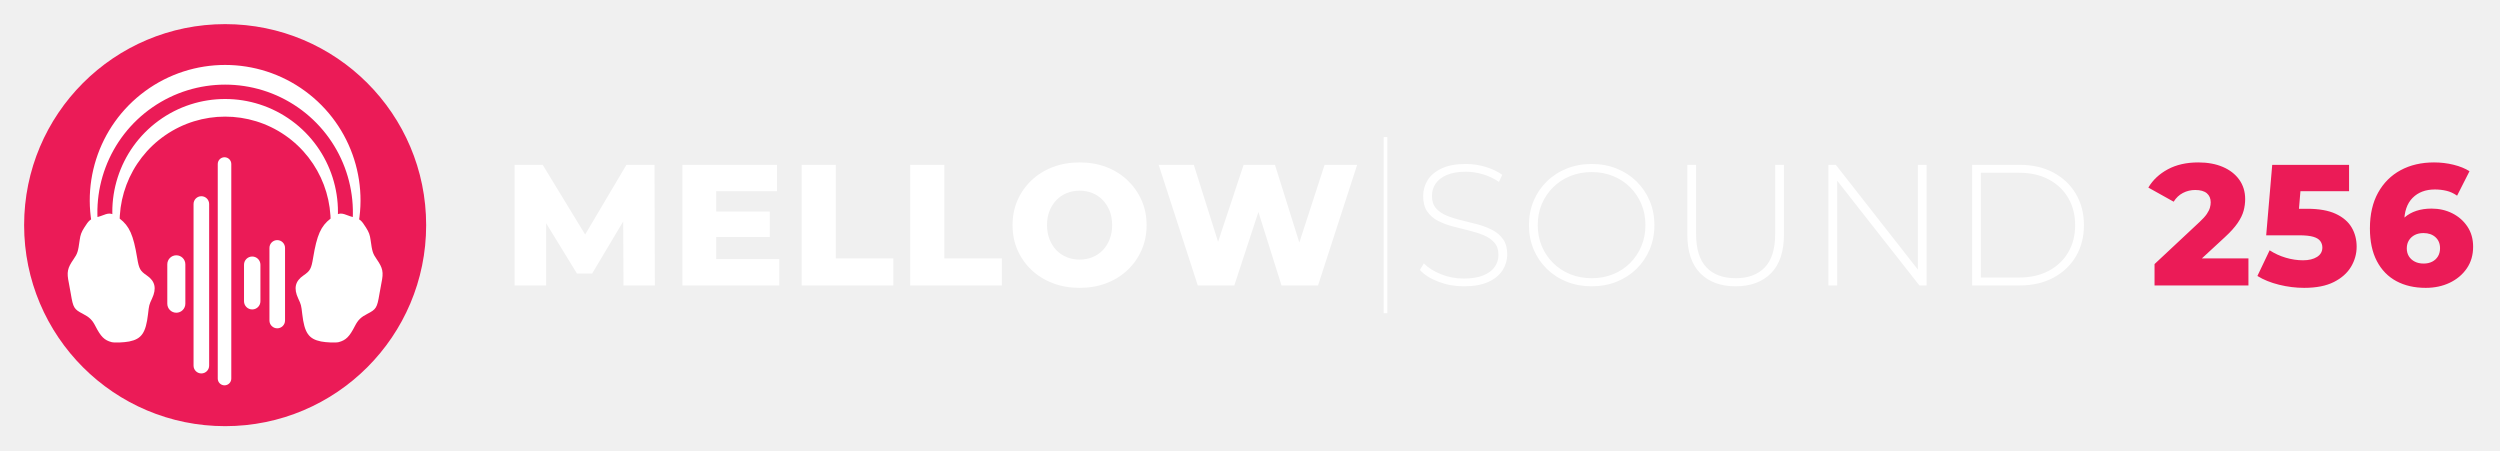
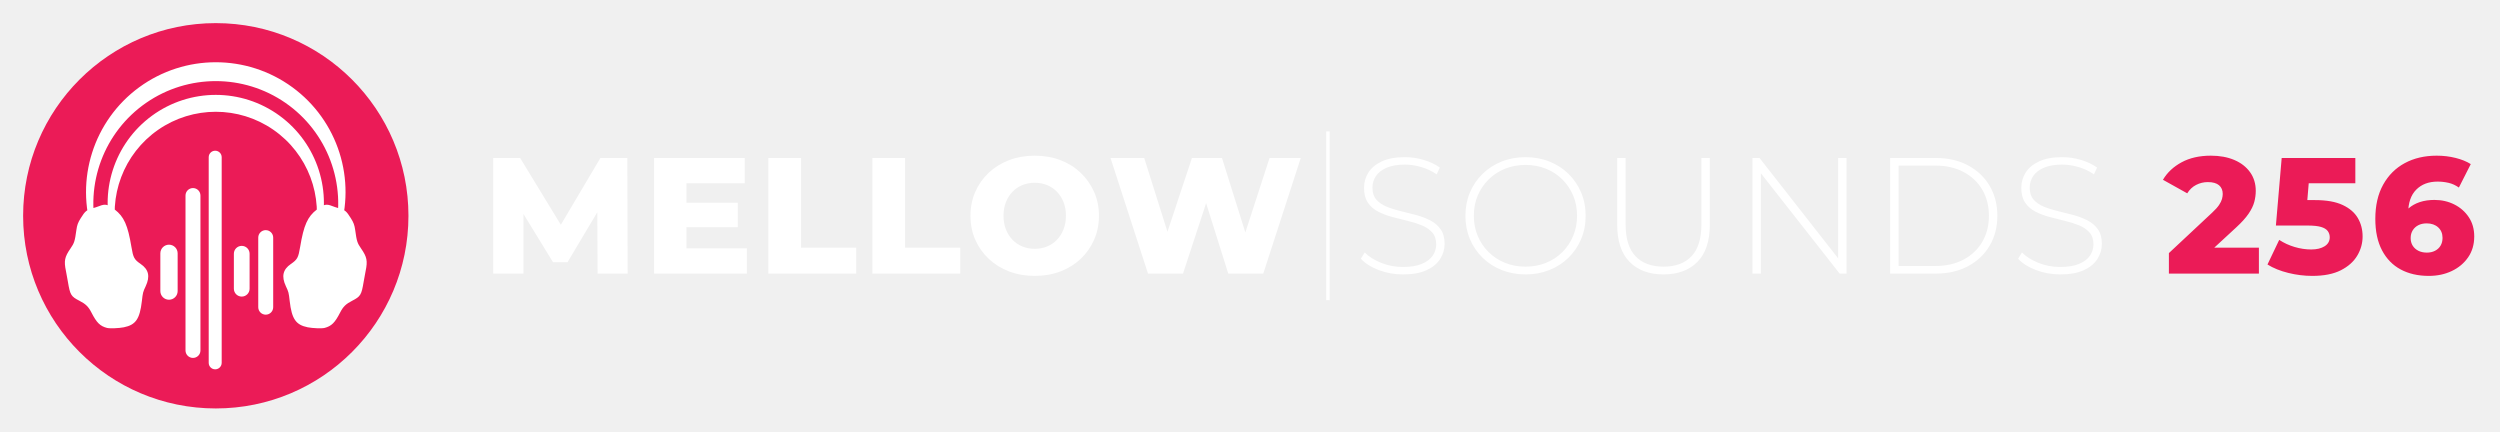
- <svg xmlns="http://www.w3.org/2000/svg" viewBox="-58.8 -123.3 6094.0 1097.6" width="6094" height="1097.6">
+ <svg xmlns="http://www.w3.org/2000/svg" viewBox="-58.8 -123.3 6358.2 1097.6" width="6358.2" height="1097.6">
  <g transform="translate(490 0)">
    <circle cx="0" cy="425.5" r="490" fill="#EB1B57" />
    <path fill="#FFFFFF" fill-rule="nonzero" d="M-312.85 470A330.0 330.0 0 1 1 312.85 470L302.08 470A311.4 311.4 0 1 0 -302.08 470Z M-260.88 480A275.0 275.0 0 1 1 260.88 480L249.66 480A257.2 257.2 0 1 0 -249.66 480Z M-276.7 710.7C-294.3 706.1 -303.0 697.5 -316.4 671.3C-323.9 656.6 -330.9 649.8 -346.9 641.6C-368.1 630.7 -370.5 626.9 -376.0 593.9C-377.6 584.3 -379.9 571.9 -381.0 566.4C-386.5 540.1 -384.6 530.4 -369.4 508.5C-359.9 494.8 -358.4 490.0 -354.6 462.0C-352.8 449.0 -350.6 442.9 -343.4 431.5C-332.2 413.5 -328.4 410.4 -313.2 406.4C-307.9 404.9 -300.1 402.4 -296.0 400.7C-281.0 394.7 -274.5 396.2 -257.0 409.6C-233.4 427.7 -223.7 449.4 -214.5 505.0C-210.0 532.1 -207.4 536.8 -191.0 548.1C-170.6 562.0 -166.6 579.7 -178.2 604.5C-185.2 619.4 -185.5 620.5 -188.0 642.6C-193.3 688.0 -203.6 703.0 -233.8 709.1C-246.4 711.6 -269.6 712.5 -276.7 710.7Z M276.7 710.7C269.6 712.5 246.4 711.6 233.8 709.1C203.6 703.0 193.3 688.0 188.0 642.6C185.5 620.5 185.2 619.4 178.2 604.5C166.6 579.7 170.6 562.0 191.0 548.1C207.4 536.8 210.0 532.1 214.5 505.0C223.7 449.4 233.4 427.7 257.0 409.6C274.5 396.2 281.0 394.7 296.0 400.7C300.1 402.4 307.9 404.9 313.2 406.4C328.4 410.4 332.2 413.5 343.4 431.5C350.6 442.9 352.8 449.0 354.6 462.0C358.4 490.0 359.9 494.8 369.4 508.5C384.6 530.4 386.5 540.1 381.0 566.4C379.9 571.9 377.6 584.3 376.0 593.9C370.5 626.9 368.1 630.7 346.9 641.6C330.9 649.8 323.9 656.6 316.4 671.3C303.0 697.5 294.3 706.1 276.7 710.7Z M-141.00 521.0A22.0 22.0 0 0 1 -97.00 521.0V617.0A22.0 22.0 0 0 1 -141.00 617.0Z M-77.00 374.0A19.0 19.0 0 0 1 -39.00 374.0V768.0A19.0 19.0 0 0 1 -77.00 768.0Z M-18.00 276.5A16.5 16.5 0 0 1 15.00 276.5V799.5A16.5 16.5 0 0 1 -18.00 799.5Z M46.00 522.0A20.0 20.0 0 0 1 86.00 522.0V611.0A20.0 20.0 0 0 1 46.00 611.0Z M108.00 481.0A19.0 19.0 0 0 1 146.00 481.0V658.0A19.0 19.0 0 0 1 108.00 658.0Z" />
  </g>
  <path fill="#FFFFFF" transform="translate(1166.2 572.5)" d="M29.4 0.0V-294.0H97.86L219.66 -94.08H183.54L301.98 -294.0H370.44L371.28 0.0H294.84L294.0 -177.66H307.02L218.4 -28.98H181.44L90.3 -177.66H106.26V0.0ZM438.48 0.0V-294.0H669.06V-229.74H520.8V-64.26H674.52V0.0ZM514.92 -118.02V-180.18H651.42V-118.02ZM729.12 0.0V-294.0H812.28V-65.94H952.56V0.0ZM993.72 0.0V-294.0H1076.88V-65.94H1217.16V0.0ZM1406.58 5.88Q1371.3 5.88 1341.48 -5.46Q1311.66 -16.8 1289.61 -37.59Q1267.56 -58.38 1255.38 -86.1Q1243.2 -113.82 1243.2 -147.0Q1243.2 -180.18 1255.38 -207.9Q1267.56 -235.62 1289.61 -256.41Q1311.66 -277.2 1341.48 -288.54Q1371.3 -299.88 1406.58 -299.88Q1442.28 -299.88 1471.89 -288.54Q1501.5 -277.2 1523.34 -256.41Q1545.18 -235.62 1557.57 -207.9Q1569.96 -180.18 1569.96 -147.0Q1569.96 -113.82 1557.57 -85.89Q1545.18 -57.96 1523.34 -37.38Q1501.5 -16.8 1471.89 -5.46Q1442.28 5.88 1406.58 5.88ZM1406.58 -63.0Q1423.38 -63.0 1437.87 -68.88Q1452.36 -74.76 1463.07 -85.89Q1473.78 -97.02 1479.87 -112.56Q1485.96 -128.1 1485.96 -147.0Q1485.96 -166.32 1479.87 -181.65Q1473.78 -196.98 1463.07 -208.11Q1452.36 -219.24 1437.87 -225.12Q1423.38 -231.0 1406.58 -231.0Q1389.78 -231.0 1375.29 -225.12Q1360.8 -219.24 1350.09 -208.11Q1339.38 -196.98 1333.29 -181.65Q1327.2 -166.32 1327.2 -147.0Q1327.2 -128.1 1333.29 -112.56Q1339.38 -97.02 1350.09 -85.89Q1360.8 -74.76 1375.29 -68.88Q1389.78 -63.0 1406.58 -63.0ZM1694.7 0.0 1599.36 -294.0H1685.04L1765.26 -39.48H1722L1806.42 -294.0H1882.86L1962.66 -39.48H1921.08L2003.82 -294.0H2083.2L1987.86 0.0H1898.82L1830.78 -216.3H1854.72L1783.74 0.0Z" />
  <rect x="3314.1" y="210.9" width="8.8" height="429.2" fill="#FFFFFF" />
-   <path fill="#FFFFFF" transform="translate(3380.9 572.5)" d="M128.52 2.1Q95.76 2.1 66.57 -9.03Q37.38 -20.16 21.42 -37.8L31.08 -53.76Q46.2 -38.22 72.45 -27.51Q98.7 -16.8 128.1 -16.8Q157.5 -16.8 176.19 -24.57Q194.88 -32.34 203.91 -45.36Q212.94 -58.38 212.94 -74.34Q212.94 -93.24 202.86 -104.58Q192.78 -115.92 176.4 -122.64Q160.02 -129.36 140.7 -133.98Q121.38 -138.6 101.64 -143.85Q81.9 -149.1 65.52 -157.5Q49.14 -165.9 39.27 -180.39Q29.4 -194.88 29.4 -217.98Q29.4 -238.98 40.32 -256.62Q51.24 -274.26 74.34 -285.18Q97.44 -296.1 133.56 -296.1Q157.92 -296.1 181.65 -288.96Q205.38 -281.82 222.18 -269.64L214.2 -252.42Q195.72 -265.02 174.51 -271.11Q153.3 -277.2 133.56 -277.2Q105.42 -277.2 86.94 -269.22Q68.46 -261.24 59.64 -248.01Q50.82 -234.78 50.82 -218.4Q50.82 -199.5 60.69 -188.16Q70.56 -176.82 86.94 -170.1Q103.32 -163.38 123.06 -158.76Q142.8 -154.14 162.12 -148.89Q181.44 -143.64 197.82 -135.24Q214.2 -126.84 224.28 -112.56Q234.36 -98.28 234.36 -75.6Q234.36 -55.02 223.02 -37.17Q211.68 -19.32 188.37 -8.61Q165.06 2.1 128.52 2.1ZM440.16 2.1Q407.4 2.1 379.47 -9.03Q351.54 -20.16 330.75 -40.53Q309.96 -60.9 298.62 -87.99Q287.28 -115.08 287.28 -147.0Q287.28 -178.92 298.62 -206.01Q309.96 -233.1 330.75 -253.47Q351.54 -273.84 379.47 -284.97Q407.4 -296.1 440.16 -296.1Q472.92 -296.1 500.85 -284.97Q528.78 -273.84 549.36 -253.68Q569.94 -233.52 581.49 -206.43Q593.04 -179.34 593.04 -147.0Q593.04 -114.66 581.49 -87.57Q569.94 -60.48 549.36 -40.32Q528.78 -20.16 500.85 -9.03Q472.92 2.1 440.16 2.1ZM440.16 -17.64Q468.3 -17.64 492.24 -27.3Q516.18 -36.96 533.82 -54.6Q551.46 -72.24 561.33 -95.76Q571.2 -119.28 571.2 -147.0Q571.2 -175.14 561.33 -198.45Q551.46 -221.76 533.82 -239.4Q516.18 -257.04 492.24 -266.7Q468.3 -276.36 440.16 -276.36Q412.02 -276.36 388.08 -266.7Q364.14 -257.04 346.29 -239.4Q328.44 -221.76 318.57 -198.45Q308.7 -175.14 308.7 -147.0Q308.7 -119.28 318.57 -95.76Q328.44 -72.24 346.29 -54.6Q364.14 -36.96 388.08 -27.3Q412.02 -17.64 440.16 -17.64ZM790.86 2.1Q736.26 2.1 704.76 -29.82Q673.26 -61.74 673.26 -124.74V-294.0H694.68V-125.58Q694.68 -70.56 719.88 -44.1Q745.08 -17.64 791.28 -17.64Q837.06 -17.64 862.26 -44.1Q887.46 -70.56 887.46 -125.58V-294.0H908.88V-124.74Q908.88 -61.74 877.38 -29.82Q845.88 2.1 790.86 2.1ZM1017.24 0.0V-294.0H1035.3L1244.88 -26.46H1235.22V-294.0H1256.64V0.0H1239.0L1029.0 -267.54H1038.66V0.0ZM1367.52 0.0V-294.0H1483.86Q1530.48 -294.0 1565.76 -275.1Q1601.04 -256.2 1620.57 -223.02Q1640.1 -189.84 1640.1 -147.0Q1640.1 -104.16 1620.57 -70.98Q1601.04 -37.8 1565.76 -18.9Q1530.48 0.0 1483.86 0.0ZM1388.94 -19.32H1482.18Q1523.76 -19.32 1554.42 -35.7Q1585.08 -52.08 1601.88 -80.85Q1618.68 -109.62 1618.68 -147.0Q1618.68 -184.38 1601.88 -213.15Q1585.08 -241.92 1554.42 -258.3Q1523.76 -274.68 1482.18 -274.68H1388.94Z" />
-   <path fill="#EB1B57" transform="translate(5180.5 572.5)" d="M12.6 0.0V-52.08L122.64 -154.98Q134.4 -165.9 140.07 -174.3Q145.74 -182.7 147.63 -189.63Q149.52 -196.56 149.52 -202.44Q149.52 -216.72 140.07 -224.7Q130.62 -232.68 111.72 -232.68Q95.76 -232.68 81.9 -225.54Q68.04 -218.4 59.22 -204.12L-2.52 -238.56Q13.86 -266.28 44.94 -283.08Q76.02 -299.88 119.28 -299.88Q153.3 -299.88 178.92 -288.96Q204.54 -278.04 219.03 -257.88Q233.52 -237.72 233.52 -210.42Q233.52 -196.14 229.74 -182.07Q225.96 -168.0 215.25 -152.25Q204.54 -136.5 183.54 -117.18L96.18 -36.54L82.32 -65.94H241.5V0.0ZM377.16 5.88Q346.92 5.88 316.26 -1.68Q285.6 -9.24 263.34 -23.1L293.16 -85.68Q311.22 -73.92 332.43 -67.62Q353.64 -61.32 374.64 -61.32Q395.64 -61.32 408.66 -69.51Q421.68 -77.7 421.68 -92.4Q421.68 -101.22 416.64 -108.15Q411.6 -115.08 399.42 -118.65Q387.24 -122.22 364.56 -122.22H284.76L299.46 -294.0H486.78V-229.74H328.86L371.28 -266.28L361.62 -150.36L319.2 -186.9H384.3Q427.98 -186.9 454.44 -174.51Q480.9 -162.12 493.08 -141.33Q505.26 -120.54 505.26 -94.5Q505.26 -68.46 491.61 -45.57Q477.96 -22.68 449.82 -8.4Q421.68 5.88 377.16 5.88ZM673.68 5.88Q632.52 5.88 602.07 -10.5Q571.62 -26.88 554.61 -59.22Q537.6 -91.56 537.6 -139.02Q537.6 -190.26 557.55 -226.17Q577.5 -262.08 612.57 -280.98Q647.64 -299.88 693.84 -299.88Q718.62 -299.88 741.51 -294.21Q764.4 -288.54 780.36 -278.46L750.12 -218.82Q737.52 -227.64 723.87 -230.79Q710.22 -233.94 695.94 -233.94Q661.92 -233.94 641.55 -213.36Q621.18 -192.78 621.18 -153.3Q621.18 -146.16 621.39 -138.39Q621.6 -130.62 622.86 -122.64L601.86 -139.86Q610.26 -155.4 622.23 -165.9Q634.2 -176.4 650.79 -181.86Q667.38 -187.32 687.96 -187.32Q715.68 -187.32 738.57 -175.77Q761.46 -164.22 775.32 -143.43Q789.18 -122.64 789.18 -94.5Q789.18 -63.84 773.64 -41.37Q758.1 -18.9 732.06 -6.51Q706.02 5.88 673.68 5.88ZM668.64 -53.34Q680.4 -53.34 689.43 -57.96Q698.46 -62.58 703.5 -70.98Q708.54 -79.38 708.54 -90.72Q708.54 -107.52 697.41 -117.6Q686.28 -127.68 668.22 -127.68Q656.04 -127.68 647.01 -123.06Q637.98 -118.44 632.73 -110.04Q627.48 -101.64 627.48 -90.3Q627.48 -79.38 632.52 -71.19Q637.56 -63.0 646.8 -58.17Q656.04 -53.34 668.64 -53.34Z" />
+   <path fill="#FFFFFF" transform="translate(3380.9 572.5)" d="M128.52 2.1Q95.76 2.1 66.57 -9.03Q37.38 -20.16 21.42 -37.8L31.08 -53.76Q46.2 -38.22 72.45 -27.51Q98.7 -16.8 128.1 -16.8Q157.5 -16.8 176.19 -24.57Q194.88 -32.34 203.91 -45.36Q212.94 -58.38 212.94 -74.34Q212.94 -93.24 202.86 -104.58Q192.78 -115.92 176.4 -122.64Q160.02 -129.36 140.7 -133.98Q121.38 -138.6 101.64 -143.85Q81.9 -149.1 65.52 -157.5Q49.14 -165.9 39.27 -180.39Q29.4 -194.88 29.4 -217.98Q29.4 -238.98 40.32 -256.62Q51.24 -274.26 74.34 -285.18Q97.44 -296.1 133.56 -296.1Q157.92 -296.1 181.65 -288.96Q205.38 -281.82 222.18 -269.64L214.2 -252.42Q195.72 -265.02 174.51 -271.11Q153.3 -277.2 133.56 -277.2Q105.42 -277.2 86.94 -269.22Q68.46 -261.24 59.64 -248.01Q50.82 -234.78 50.82 -218.4Q50.82 -199.5 60.69 -188.16Q70.56 -176.82 86.94 -170.1Q103.32 -163.38 123.06 -158.76Q142.8 -154.14 162.12 -148.89Q181.44 -143.64 197.82 -135.24Q214.2 -126.84 224.28 -112.56Q234.36 -98.28 234.36 -75.6Q234.36 -55.02 223.02 -37.17Q211.68 -19.32 188.37 -8.61Q165.06 2.1 128.52 2.1ZM440.16 2.1Q407.4 2.1 379.47 -9.03Q351.54 -20.16 330.75 -40.53Q309.96 -60.9 298.62 -87.99Q287.28 -115.08 287.28 -147.0Q287.28 -178.92 298.62 -206.01Q309.96 -233.1 330.75 -253.47Q351.54 -273.84 379.47 -284.97Q407.4 -296.1 440.16 -296.1Q472.92 -296.1 500.85 -284.97Q528.78 -273.84 549.36 -253.68Q569.94 -233.52 581.49 -206.43Q593.04 -179.34 593.04 -147.0Q593.04 -114.66 581.49 -87.57Q569.94 -60.48 549.36 -40.32Q528.78 -20.16 500.85 -9.03Q472.92 2.1 440.16 2.1ZM440.16 -17.64Q468.3 -17.64 492.24 -27.3Q516.18 -36.96 533.82 -54.6Q551.46 -72.24 561.33 -95.76Q571.2 -119.28 571.2 -147.0Q571.2 -175.14 561.33 -198.45Q551.46 -221.76 533.82 -239.4Q516.18 -257.04 492.24 -266.7Q468.3 -276.36 440.16 -276.36Q412.02 -276.36 388.08 -266.7Q364.14 -257.04 346.29 -239.4Q328.44 -221.76 318.57 -198.45Q308.7 -175.14 308.7 -147.0Q308.7 -119.28 318.57 -95.76Q328.44 -72.24 346.29 -54.6Q364.14 -36.96 388.08 -27.3Q412.02 -17.64 440.16 -17.64ZM790.86 2.1Q736.26 2.1 704.76 -29.82Q673.26 -61.74 673.26 -124.74V-294.0H694.68V-125.58Q694.68 -70.56 719.88 -44.1Q745.08 -17.64 791.28 -17.64Q837.06 -17.64 862.26 -44.1Q887.46 -70.56 887.46 -125.58V-294.0H908.88V-124.74Q908.88 -61.74 877.38 -29.82Q845.88 2.1 790.86 2.1ZM1017.24 0.0V-294.0H1035.3L1244.88 -26.46H1235.22V-294.0H1256.64V0.0H1239.0L1029.0 -267.54H1038.66V0.0ZM1367.52 0.0V-294.0H1483.86Q1530.48 -294.0 1565.76 -275.1Q1601.04 -256.2 1620.57 -223.02Q1640.1 -189.84 1640.1 -147.0Q1640.1 -104.16 1620.57 -70.98Q1601.04 -37.8 1565.76 -18.9Q1530.48 0.0 1483.86 0.0ZM1388.94 -19.32H1482.18Q1523.76 -19.32 1554.42 -35.7Q1585.08 -52.08 1601.88 -80.85Q1618.68 -109.62 1618.68 -147.0Q1618.68 -184.38 1601.88 -213.15Q1585.08 -241.92 1554.42 -258.3Q1523.76 -274.68 1482.18 -274.68H1388.94ZM1800.12 2.1Q1767.36 2.1 1738.17 -9.03Q1708.98 -20.16 1693.02 -37.8L1702.68 -53.76Q1717.8 -38.22 1744.05 -27.51Q1770.3 -16.8 1799.7 -16.8Q1829.1 -16.8 1847.79 -24.57Q1866.48 -32.34 1875.51 -45.36Q1884.54 -58.38 1884.54 -74.34Q1884.54 -93.24 1874.46 -104.58Q1864.38 -115.92 1848.0 -122.64Q1831.62 -129.36 1812.3 -133.98Q1792.98 -138.6 1773.24 -143.85Q1753.5 -149.1 1737.12 -157.5Q1720.74 -165.9 1710.87 -180.39Q1701.0 -194.88 1701.0 -217.98Q1701.0 -238.98 1711.92 -256.62Q1722.84 -274.26 1745.94 -285.18Q1769.04 -296.1 1805.16 -296.1Q1829.52 -296.1 1853.25 -288.96Q1876.98 -281.82 1893.78 -269.64L1885.8 -252.42Q1867.32 -265.02 1846.11 -271.11Q1824.9 -277.2 1805.16 -277.2Q1777.02 -277.2 1758.54 -269.22Q1740.06 -261.24 1731.24 -248.01Q1722.42 -234.78 1722.42 -218.4Q1722.42 -199.5 1732.29 -188.16Q1742.16 -176.82 1758.54 -170.1Q1774.92 -163.38 1794.66 -158.76Q1814.4 -154.14 1833.72 -148.89Q1853.04 -143.64 1869.42 -135.24Q1885.8 -126.84 1895.88 -112.56Q1905.96 -98.28 1905.96 -75.6Q1905.96 -55.02 1894.62 -37.17Q1883.28 -19.32 1859.97 -8.61Q1836.66 2.1 1800.12 2.1Z" />
+   <path fill="#EB1B57" transform="translate(5444.7 572.5)" d="M12.6 0.0V-52.08L122.64 -154.98Q134.4 -165.9 140.07 -174.3Q145.74 -182.7 147.63 -189.63Q149.52 -196.56 149.52 -202.44Q149.52 -216.72 140.07 -224.7Q130.62 -232.68 111.72 -232.68Q95.76 -232.68 81.9 -225.54Q68.04 -218.4 59.22 -204.12L-2.52 -238.56Q13.86 -266.28 44.94 -283.08Q76.02 -299.88 119.28 -299.88Q153.3 -299.88 178.92 -288.96Q204.54 -278.04 219.03 -257.88Q233.52 -237.72 233.52 -210.42Q233.52 -196.14 229.74 -182.07Q225.96 -168.0 215.25 -152.25Q204.54 -136.5 183.54 -117.18L96.18 -36.54L82.32 -65.94H241.5V0.0ZM377.16 5.88Q346.92 5.88 316.26 -1.68Q285.6 -9.24 263.34 -23.1L293.16 -85.68Q311.22 -73.92 332.43 -67.62Q353.64 -61.32 374.64 -61.32Q395.64 -61.32 408.66 -69.51Q421.68 -77.7 421.68 -92.4Q421.68 -101.22 416.64 -108.15Q411.6 -115.08 399.42 -118.65Q387.24 -122.22 364.56 -122.22H284.76L299.46 -294.0H486.78V-229.74H328.86L371.28 -266.28L361.62 -150.36L319.2 -186.9H384.3Q427.98 -186.9 454.44 -174.51Q480.9 -162.12 493.08 -141.33Q505.26 -120.54 505.26 -94.5Q505.26 -68.46 491.61 -45.57Q477.96 -22.68 449.82 -8.4Q421.68 5.88 377.16 5.88ZM673.68 5.88Q632.52 5.88 602.07 -10.5Q571.62 -26.88 554.61 -59.22Q537.6 -91.56 537.6 -139.02Q537.6 -190.26 557.55 -226.17Q577.5 -262.08 612.57 -280.98Q647.64 -299.88 693.84 -299.88Q718.62 -299.88 741.51 -294.21Q764.4 -288.54 780.36 -278.46L750.12 -218.82Q737.52 -227.64 723.87 -230.79Q710.22 -233.94 695.94 -233.94Q661.92 -233.94 641.55 -213.36Q621.18 -192.78 621.18 -153.3Q621.18 -146.16 621.39 -138.39Q621.6 -130.62 622.86 -122.64L601.86 -139.86Q610.26 -155.4 622.23 -165.9Q634.2 -176.4 650.79 -181.86Q667.38 -187.32 687.96 -187.32Q715.68 -187.32 738.57 -175.77Q761.46 -164.22 775.32 -143.43Q789.18 -122.64 789.18 -94.5Q789.18 -63.84 773.64 -41.37Q758.1 -18.9 732.06 -6.51Q706.02 5.88 673.68 5.88ZM668.64 -53.34Q680.4 -53.34 689.43 -57.96Q698.46 -62.58 703.5 -70.98Q708.54 -79.38 708.54 -90.72Q708.54 -107.52 697.41 -117.6Q686.28 -127.68 668.22 -127.68Q656.04 -127.68 647.01 -123.06Q637.98 -118.44 632.73 -110.04Q627.48 -101.64 627.48 -90.3Q627.48 -79.38 632.52 -71.19Q637.56 -63.0 646.8 -58.17Q656.04 -53.34 668.64 -53.34Z" />
</svg>
